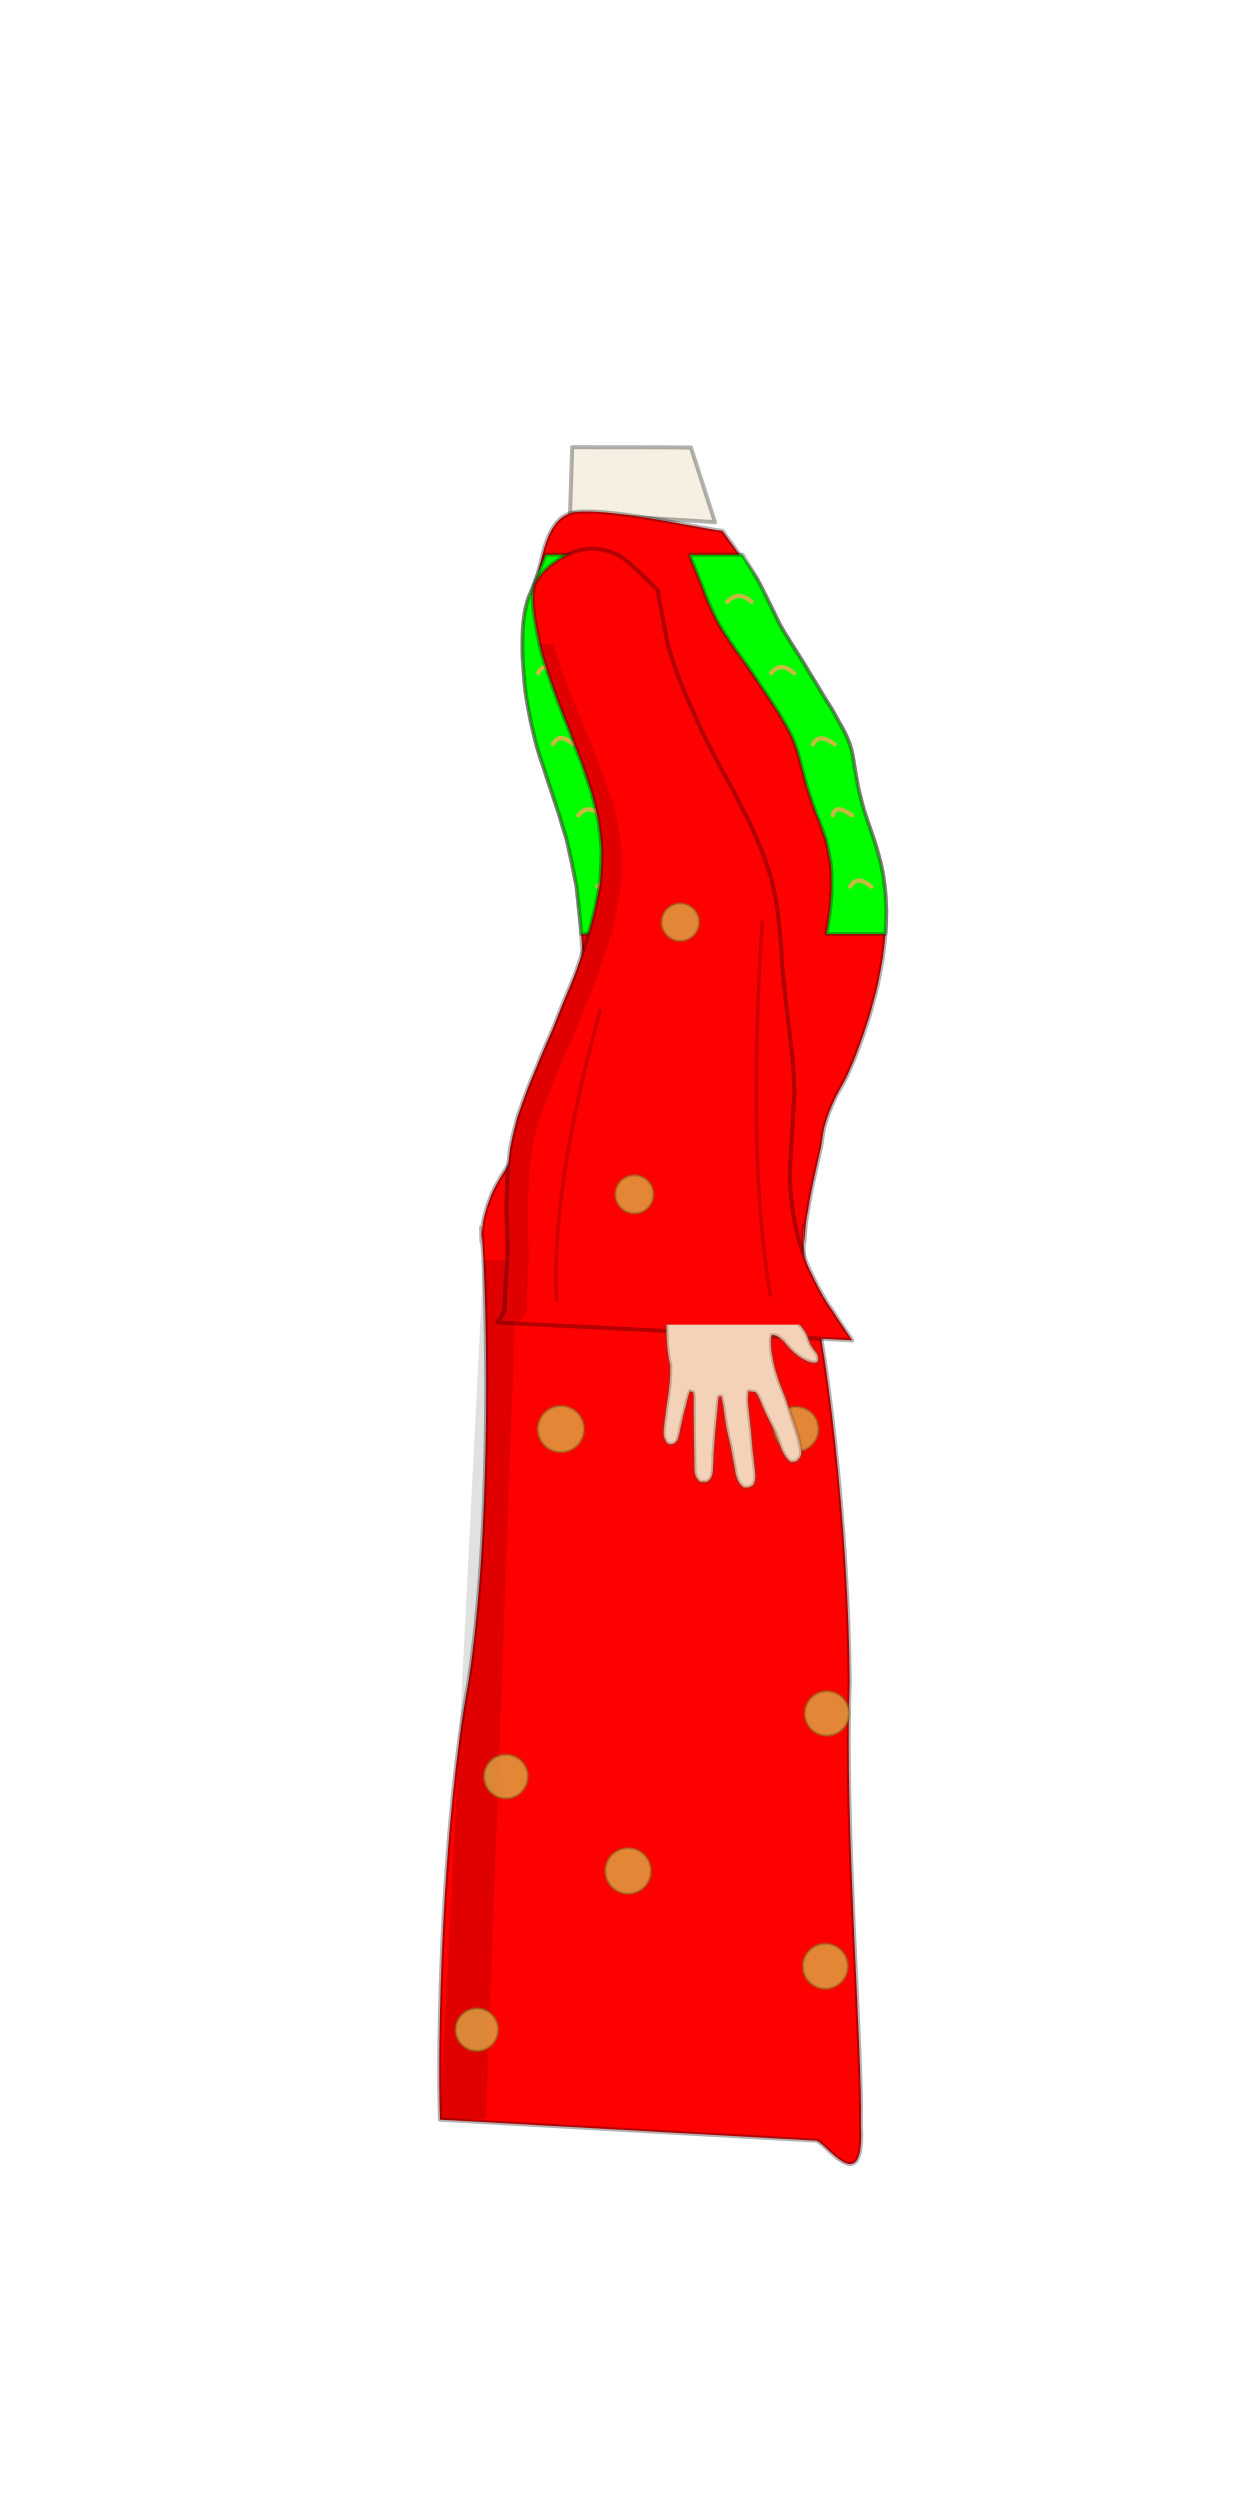
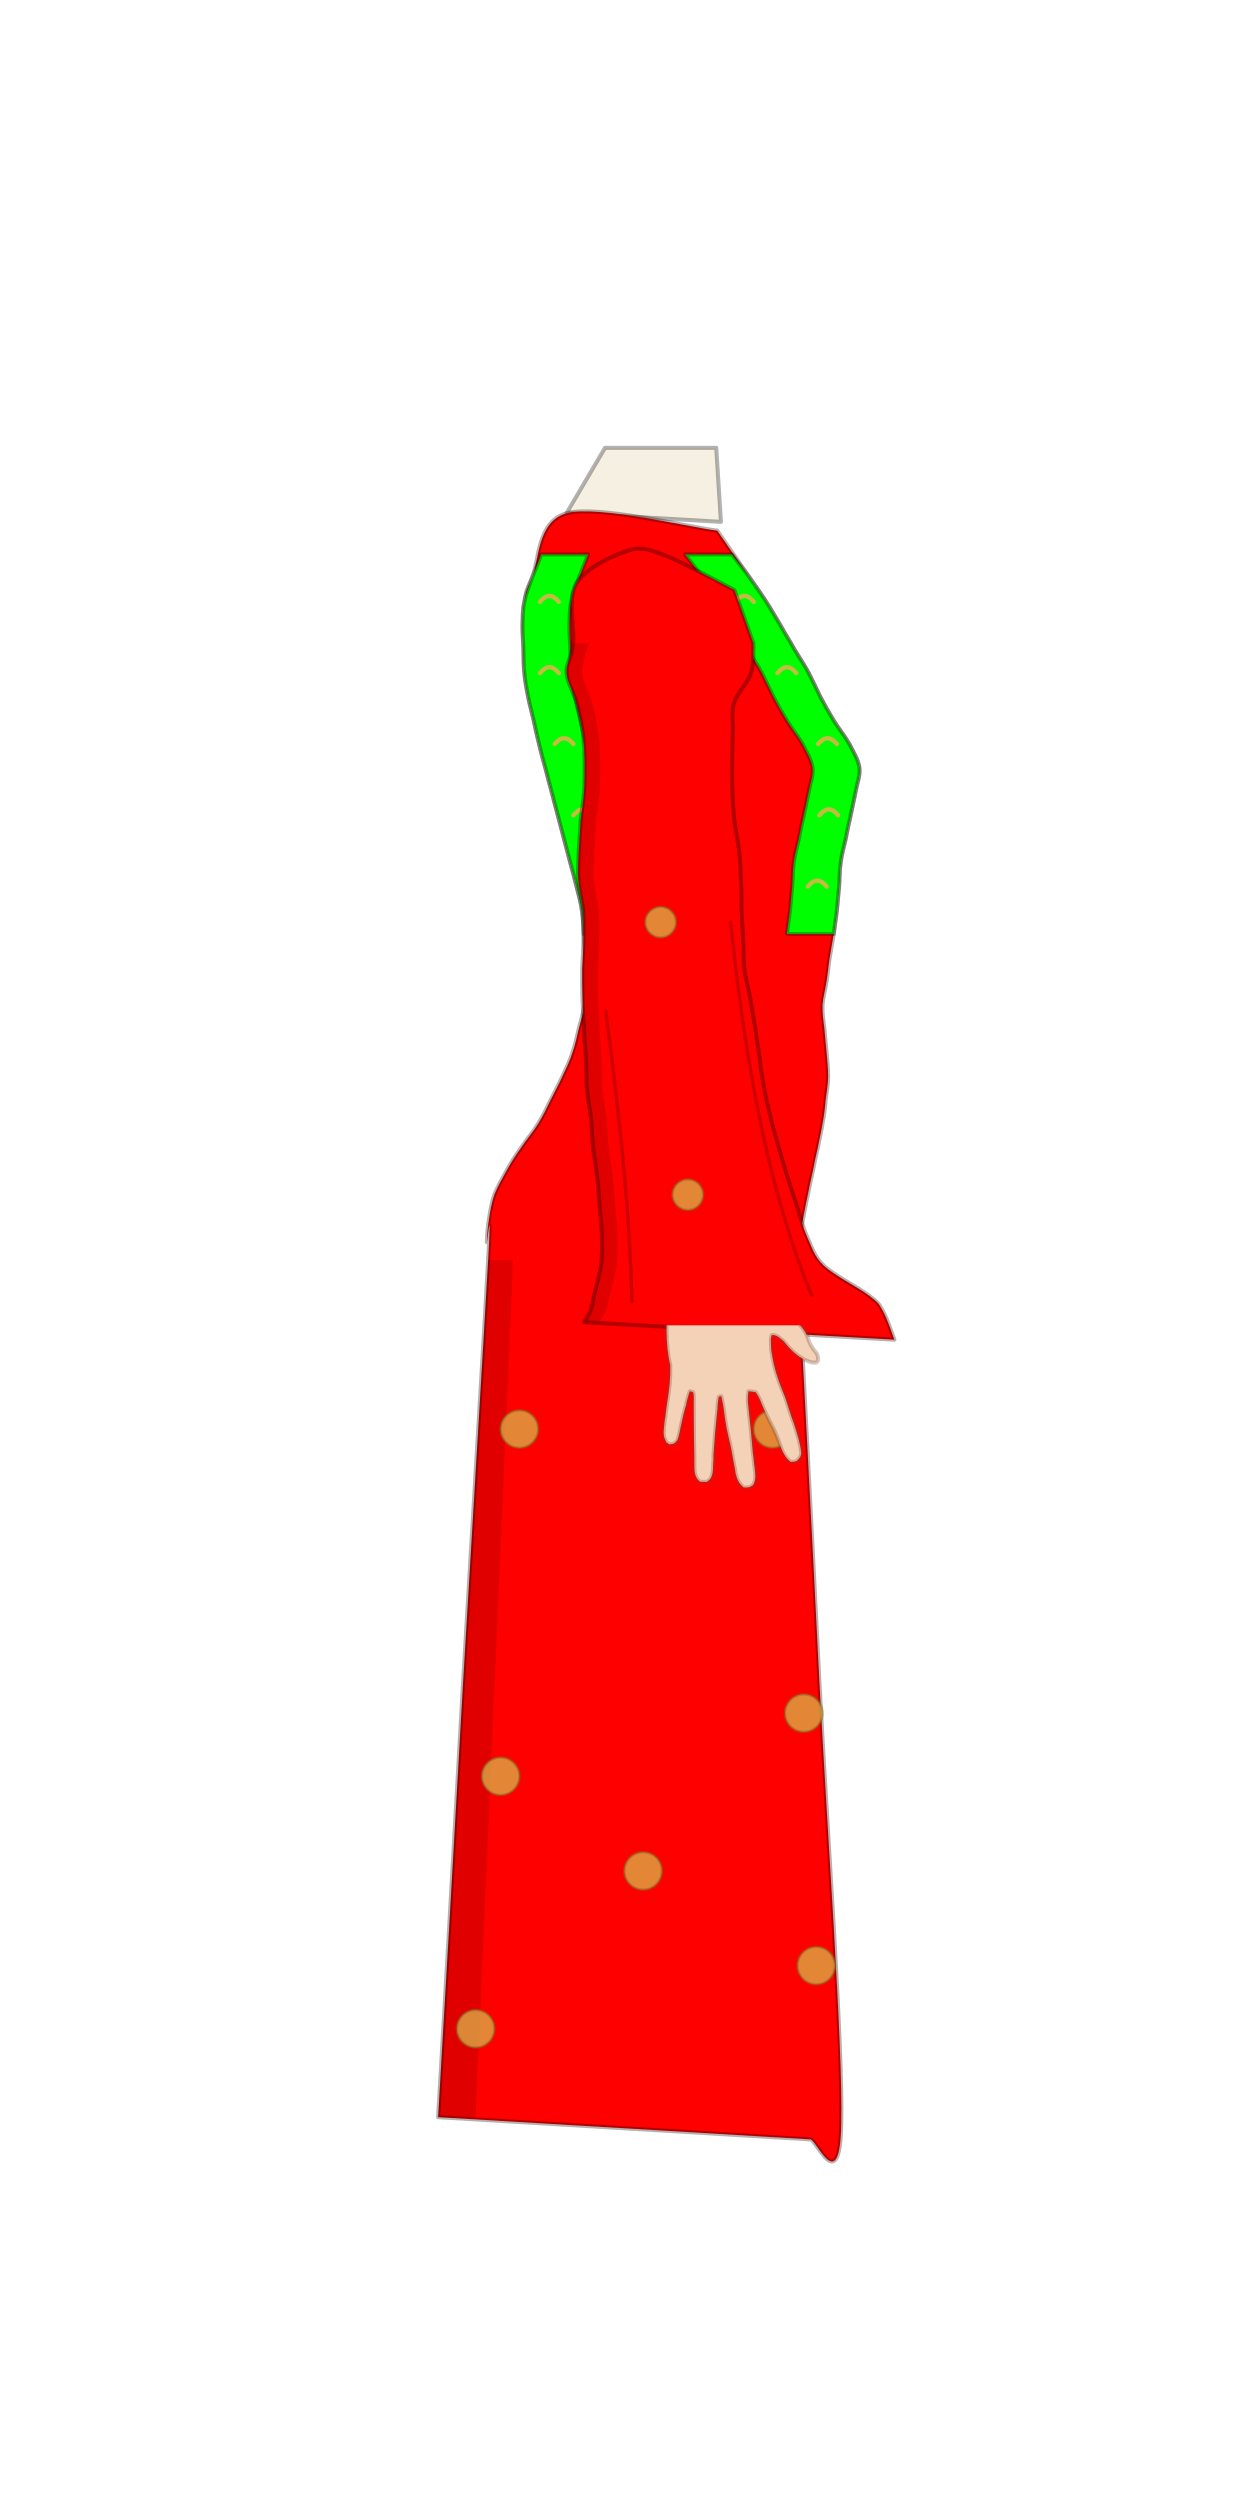
<svg xmlns="http://www.w3.org/2000/svg" viewBox="0 0 400 800">
  <g transform="matrix(-1 0 0 1 400 0)">
    <g id="nhat_binh_nu_trai_phai" stroke="#000" stroke-opacity="0.3" stroke-width="1.3" stroke-linejoin="round" stroke-linecap="round">
-       <path id="co_ao_trong_phai" d="M 178.9 143.2 C 187.1 143.1 212.4 143.1 216.9 143.1 L 217.6 164.2 C 211.1 164.7 179.1 166.6 171.2 167.1 Z" fill="#F5F0E1" />
-       <path id="than_ao_phai" d="M 168.8 169.9 C 176.4 169.0 208.5 161.7 217.4 164.2 C 225.8 166.8 226.5 180.3 228.4 185.0 C 229.8 189.8 230.6 190.1 231.3 192.6 C 232.0 195.2 232.4 197.7 232.6 200.2 C 232.8 202.8 232.8 205.2 232.8 207.8 C 232.8 210.4 232.6 212.8 232.4 215.4 C 232.2 218.0 232.0 220.4 231.6 223.0 C 231.2 225.5 230.7 228.0 230.2 230.6 C 229.6 233.1 229.1 235.6 228.4 238.2 C 227.7 240.7 226.9 243.2 226.0 245.7 C 225.2 248.3 224.4 250.8 223.5 253.3 C 222.7 255.9 221.8 258.4 221.0 260.9 C 220.3 263.5 219.5 265.9 218.7 268.5 C 218.1 271.1 217.6 273.5 217.0 276.1 C 216.5 278.7 216.0 281.1 215.5 283.7 C 215.2 286.2 215.0 288.7 214.7 291.3 C 214.4 293.8 214.1 296.3 214.0 298.9 C 213.9 301.4 213.6 303.9 213.6 306.5 C 213.6 309.0 213.6 311.5 213.8 314.0 C 214.0 316.6 214.0 319.1 214.4 321.6 C 214.8 324.2 215.3 326.7 215.9 329.2 C 216.4 331.8 217.3 334.3 218.2 336.8 C 219.1 339.4 220.0 341.8 221.2 344.4 C 222.4 347.0 223.5 349.4 224.8 352.0 C 226.0 354.6 227.3 357.0 228.9 359.6 C 230.3 362.1 231.5 364.6 233.2 367.2 C 234.9 369.7 237.1 372.2 238.6 374.8 C 240.2 377.3 241.7 379.8 242.8 382.4 C 243.8 384.9 244.6 387.4 245.2 389.9 C 245.7 392.5 245.9 395.4 245.9 397.5 C 245.8 399.7 246.6 380.8 245.3 403.2 C 244.1 425.8 243.0 492.1 250.1 538.2 C 258.7 584.4 260.1 654.7 259.2 678.3 L 139.1 685.0 C 136.6 684.2 123.3 705.2 124.5 680.2 C 124.0 655.5 129.8 584.7 128.1 538.2 C 128.4 491.7 135.3 425.7 142.8 403.2 C 142.9 380.7 142.7 399.7 142.6 397.5 C 142.4 395.4 142.3 392.5 141.9 389.9 C 141.4 387.4 141.1 384.9 140.6 382.4 C 140.1 379.8 139.6 377.3 139.0 374.8 C 138.4 372.2 137.9 369.7 137.3 367.2 C 136.8 364.6 136.7 362.1 135.9 359.6 C 135.2 357.0 134.2 354.6 133.0 352.0 C 131.9 349.4 130.2 347.0 129.0 344.4 C 127.9 341.8 126.7 339.4 125.8 336.8 C 124.9 334.3 123.9 331.8 123.1 329.2 C 122.3 326.7 121.4 324.2 120.8 321.6 C 120.1 319.1 119.4 316.6 118.9 314.1 C 118.4 311.5 117.9 309.0 117.5 306.5 C 117.2 303.9 116.8 301.4 116.7 298.9 C 116.5 296.3 116.4 293.8 116.4 291.3 C 116.5 288.7 116.6 286.3 116.9 283.7 C 117.2 281.1 117.6 278.7 118.2 276.1 C 118.9 273.5 119.5 271.1 120.4 268.5 C 121.3 265.9 122.1 263.5 123.0 260.9 C 123.9 258.4 124.4 255.9 125.1 253.3 C 125.7 250.8 126.0 248.3 126.5 245.7 C 126.9 243.2 127.2 240.7 128.1 238.1 C 129.0 235.6 130.3 233.1 131.8 230.6 C 133.1 228.0 134.7 225.5 136.3 223.0 C 137.8 220.4 139.4 217.9 140.9 215.4 C 142.4 212.8 144.0 210.3 145.6 207.8 C 147.2 205.2 148.8 202.8 150.3 200.2 C 151.6 197.6 152.7 195.2 154.0 192.6 C 155.3 190.0 157.3 186.3 157.9 185.0 Z" fill="#FF0000" />
-       <path id="bong_than_phai" d="M 234.5 403.2 L 244.5 678.0 L 259.2 678.3 L 245.3 403.2 Z" fill="#000" fill-opacity="0.12" stroke="none" />
+       <path id="co_ao_trong_phai" d="M 170.8 143.3 C 176.7 143.3 200.5 143.3 206.4 143.3 L 218.7 164.2 C 210.5 164.6 177.5 166.5 169.3 167.0 Z" fill="#F5F0E1" />
+       <path id="than_ao_phai" d="M 170.5 169.8 C 178.5 168.9 208.6 161.6 218.5 164.2 C 228.4 166.7 227.5 180.3 229.8 185.0 C 232.0 189.8 231.8 190.1 232.2 192.6 C 232.8 195.2 232.7 197.6 232.8 200.2 C 232.8 202.8 232.6 205.2 232.5 207.8 C 232.4 210.4 232.5 212.8 232.2 215.4 C 232.0 217.9 231.5 220.4 231.0 223.0 C 230.5 225.5 229.8 228.0 229.2 230.6 C 228.7 233.1 228.1 235.6 227.5 238.1 C 226.9 240.7 226.2 243.2 225.5 245.7 C 224.8 248.3 224.2 250.8 223.5 253.3 C 222.8 255.9 222.2 258.4 221.5 260.9 C 220.8 263.5 220.2 265.9 219.5 268.5 C 218.8 271.1 218.2 273.5 217.5 276.1 C 216.8 278.7 216.1 281.1 215.5 283.7 C 214.9 286.2 214.1 288.7 213.8 291.3 C 213.4 293.8 213.4 296.3 213.2 298.9 C 213.1 301.4 212.9 303.9 212.8 306.5 C 212.6 309.0 212.5 311.5 212.5 314.0 C 212.5 316.6 212.6 319.1 213.0 321.6 C 213.4 324.2 214.1 326.7 214.8 329.2 C 215.4 331.8 215.9 334.2 216.8 336.8 C 217.6 339.4 218.8 341.8 220.0 344.4 C 221.2 347.0 222.5 349.4 223.8 352.0 C 225.0 354.5 226.2 357.0 227.8 359.6 C 229.3 362.1 231.5 364.6 233.2 367.2 C 235.0 369.7 236.6 372.2 238.0 374.8 C 239.4 377.3 240.8 379.8 241.8 382.3 C 242.7 384.9 243.1 387.4 243.5 389.9 C 243.9 392.5 244.2 395.3 244.2 397.5 C 244.3 399.7 242.5 380.7 243.8 403.2 C 245.0 425.7 249.1 492.0 251.8 538.1 C 254.4 584.3 258.4 654.3 259.8 677.5 L 140.8 684.6 C 139.1 683.8 131.2 704.0 130.8 679.5 C 130.2 655.1 135.4 584.6 137.8 538.1 C 140.1 491.7 143.6 425.7 144.8 403.2 C 145.9 380.7 144.8 399.7 144.5 397.5 C 144.2 395.3 143.5 392.5 143.0 389.9 C 142.5 387.4 142.1 384.9 141.5 382.3 C 141.0 379.8 140.5 377.3 139.9 374.8 C 139.4 372.2 138.9 369.7 138.3 367.2 C 137.8 364.6 137.2 362.1 136.8 359.6 C 136.3 357.0 136.0 354.5 135.8 352.0 C 135.5 349.4 135.0 347.0 135.0 344.4 C 135.0 341.8 135.3 339.4 135.5 336.8 C 135.7 334.2 136.0 331.8 136.2 329.2 C 136.5 326.7 136.9 324.2 136.8 321.6 C 136.6 319.1 135.9 316.6 135.5 314.0 C 135.1 311.5 134.9 309.0 134.5 306.5 C 134.1 303.9 133.6 301.4 133.2 298.9 C 132.9 296.3 132.5 293.8 132.2 291.3 C 132.0 288.7 131.7 286.2 131.5 283.7 C 131.3 281.1 131.4 278.7 131.0 276.1 C 130.7 273.5 130.0 271.1 129.4 268.5 C 128.9 265.9 128.4 263.5 127.8 260.9 C 127.3 258.4 126.7 255.9 126.2 253.3 C 125.8 250.8 124.7 248.3 125.0 245.7 C 125.3 243.2 126.9 240.7 128.2 238.1 C 129.6 235.6 131.7 233.1 133.2 230.6 C 134.8 228.0 136.2 225.5 137.5 223.0 C 138.8 220.4 139.9 217.9 141.2 215.4 C 142.6 212.8 144.2 210.4 145.8 207.8 C 147.2 205.2 148.8 202.8 150.2 200.2 C 151.8 197.6 153.1 195.2 154.8 192.6 C 156.4 190.1 159.1 186.3 160.0 185.0 Z" fill="#FF0000" />
+       <path id="bong_than_phai" d="M 235.8 403.2 L 247.8 677.5 L 259.8 677.5 L 243.8 403.2 Z" fill="#000" fill-opacity="0.12" stroke="none" />
      <g id="hoa_van_tron_phai" fill="#D9B44A" fill-opacity="0.75" stroke="#8A6A1E" stroke-opacity="0.5" stroke-width="0.8">
-         <circle cx="157.3" cy="370.9" r="7.5" />
-         <circle cx="145.2" cy="457.3" r="7.1" />
-         <circle cx="135.4" cy="548.3" r="7.1" />
-         <circle cx="135.9" cy="629.2" r="7.2" />
-         <circle cx="220.5" cy="457.3" r="7.4" />
-         <circle cx="238.1" cy="568.5" r="7.0" />
-         <circle cx="247.4" cy="649.5" r="6.8" />
-         <circle cx="199.0" cy="598.7" r="7.3" />
+         <circle cx="156.8" cy="371.0" r="5.8" />
+         <circle cx="152.8" cy="457.3" r="6.0" />
+         <circle cx="142.8" cy="548.2" r="6.0" />
+         <circle cx="138.8" cy="629.0" r="6.0" />
+         <circle cx="233.8" cy="457.3" r="6.0" />
+         <circle cx="239.8" cy="568.4" r="6.0" />
+         <circle cx="247.8" cy="649.2" r="6.0" />
+         <circle cx="194.2" cy="598.7" r="6.0" />
      </g>
-       <path id="dai_co_truoc_phai" d="M 162.4 177.5 C 161.8 178.7 159.2 182.5 157.9 185.0 C 156.3 187.6 155.3 190.0 154.0 192.6 C 152.7 195.2 151.6 197.6 150.3 200.2 C 148.8 202.8 147.2 205.2 145.6 207.8 C 144.0 210.3 142.4 212.8 140.9 215.4 C 139.4 217.9 137.8 220.4 136.3 223.0 C 134.7 225.5 133.1 228.0 131.8 230.6 C 130.3 233.1 129.0 235.6 128.1 238.1 C 127.2 240.7 126.9 243.2 126.5 245.7 C 126.0 248.3 125.7 250.8 125.1 253.3 C 124.4 255.9 123.9 258.4 123.0 260.9 C 122.1 263.5 121.3 265.9 120.4 268.5 C 119.5 271.1 118.9 273.5 118.2 276.1 C 117.6 278.7 117.2 281.1 116.9 283.7 C 116.6 286.3 116.5 288.7 116.4 291.3 C 116.4 293.8 116.5 297.6 116.7 298.9 L 135.6 298.9 C 135.3 297.6 134.7 293.8 134.4 291.3 C 134.2 288.7 133.9 286.2 133.9 283.7 C 133.9 281.1 133.9 278.7 134.2 276.1 C 134.7 273.5 135.1 271.1 135.8 268.5 C 136.7 265.9 137.5 263.5 138.6 260.9 C 139.6 258.4 140.4 255.9 141.3 253.3 C 142.1 250.8 142.7 248.3 143.4 245.7 C 144.1 243.2 144.6 240.7 145.6 238.2 C 146.5 235.6 147.9 233.1 149.4 230.6 C 150.8 228.0 152.5 225.6 154.2 223.0 C 155.9 220.4 157.6 218.0 159.3 215.4 C 161.0 212.8 162.9 210.4 164.7 207.8 C 166.4 205.2 168.2 202.8 169.7 200.2 C 171.1 197.7 172.2 195.2 173.4 192.6 C 174.5 190.1 175.2 187.6 176.4 185.0 C 177.3 182.5 179.0 178.7 179.4 177.5 Z" fill="#00FF00" />
-       <path id="dai_co_sau_phai" d="M 209.6 177.5 C 210.3 178.7 212.0 182.5 213.4 185.0 C 214.6 187.6 216.3 190.0 217.4 192.6 C 218.2 195.2 218.8 197.6 219.1 200.2 C 219.3 202.7 219.3 205.2 219.2 207.8 C 219.0 210.3 218.7 212.8 218.3 215.4 C 217.9 217.9 217.5 220.4 216.8 222.9 C 216.3 225.5 215.5 228.0 214.7 230.5 C 213.9 233.1 213.2 235.6 212.3 238.1 C 211.3 240.7 210.4 243.2 209.3 245.7 C 208.2 248.3 207.2 250.8 206.1 253.3 C 205.1 255.9 204.0 258.3 202.9 260.9 C 202.0 263.5 200.9 265.9 200.0 268.5 C 199.1 271.1 198.4 273.5 197.5 276.1 C 196.7 278.6 196.0 281.1 195.2 283.7 C 194.6 286.2 194.1 288.7 193.5 291.3 C 192.9 293.8 192.3 297.6 192.0 298.9 L 214.0 298.9 C 214.1 297.6 214.4 293.8 214.7 291.3 C 215.0 288.7 215.2 286.2 215.5 283.7 C 216.0 281.1 216.5 278.7 217.0 276.1 C 217.6 273.5 218.1 271.1 218.7 268.5 C 219.5 265.9 220.3 263.5 221.0 260.9 C 221.8 258.4 222.7 255.9 223.5 253.3 C 224.4 250.8 225.2 248.3 226.0 245.7 C 226.9 243.2 227.7 240.7 228.4 238.2 C 229.1 235.6 229.6 233.1 230.2 230.6 C 230.7 228.0 231.2 225.5 231.6 223.0 C 232.0 220.4 232.2 218.0 232.4 215.4 C 232.6 212.8 232.8 210.4 232.8 207.8 C 232.8 205.2 232.8 202.8 232.6 200.2 C 232.4 197.7 232.0 195.2 231.3 192.6 C 230.6 190.1 229.3 187.6 228.4 185.0 C 227.4 182.5 225.9 178.7 225.4 177.5 Z" fill="#00FF00" />
+       <path id="dai_co_truoc_phai" d="M 165.8 177.4 C 164.8 178.7 161.8 182.5 160.0 185.0 C 158.2 187.6 156.4 190.1 154.8 192.6 C 153.1 195.2 151.8 197.6 150.2 200.2 C 148.8 202.8 147.2 205.2 145.8 207.8 C 144.2 210.4 142.6 212.8 141.2 215.4 C 139.9 217.9 138.8 220.4 137.5 223.0 C 136.2 225.5 134.8 228.0 133.2 230.6 C 131.7 233.1 129.6 235.6 128.2 238.1 C 126.9 240.7 125.3 243.2 125.0 245.7 C 124.7 248.3 125.8 250.8 126.2 253.3 C 126.7 255.9 127.3 258.4 127.8 260.9 C 128.4 263.5 128.9 265.9 129.4 268.5 C 130.0 271.1 130.7 273.5 131.0 276.1 C 131.4 278.7 131.3 281.1 131.5 283.7 C 131.7 286.2 132.0 288.7 132.2 291.3 C 132.5 293.8 133.1 297.6 133.2 298.9 L 148.2 298.9 C 148.1 297.6 147.5 293.8 147.2 291.3 C 147.0 288.7 146.7 286.2 146.5 283.7 C 146.3 281.1 146.4 278.7 146.0 276.1 C 145.7 273.5 145.0 271.1 144.4 268.5 C 143.9 265.9 143.4 263.5 142.8 260.9 C 142.3 258.4 141.7 255.9 141.2 253.3 C 140.8 250.8 139.7 248.3 140.0 245.7 C 140.3 243.2 141.9 240.7 143.2 238.1 C 144.6 235.6 146.7 233.1 148.2 230.6 C 149.8 228.0 151.2 225.5 152.5 223.0 C 153.8 220.4 154.9 217.9 156.2 215.4 C 157.6 212.8 159.2 210.4 160.8 207.8 C 162.2 205.2 163.8 202.8 165.2 200.2 C 166.8 197.6 168.1 195.2 169.8 192.6 C 171.4 190.1 173.2 187.6 175.0 185.0 C 176.8 182.5 179.8 178.7 180.8 177.4 Z" fill="#00FF00" />
+       <path id="dai_co_sau_phai" d="M 211.8 177.4 C 212.2 178.7 213.8 182.5 214.8 185.0 C 215.7 187.6 216.8 190.1 217.2 192.6 C 217.8 195.2 217.7 197.6 217.8 200.2 C 217.8 202.8 217.6 205.2 217.5 207.8 C 217.4 210.4 217.5 212.8 217.2 215.4 C 217.0 217.9 216.5 220.4 216.0 223.0 C 215.5 225.5 214.8 228.0 214.2 230.6 C 213.7 233.1 213.1 235.6 212.5 238.1 C 211.9 240.7 211.2 243.2 210.5 245.7 C 209.8 248.3 209.2 250.8 208.5 253.3 C 207.8 255.9 207.2 258.4 206.5 260.9 C 205.8 263.5 205.2 265.9 204.5 268.5 C 203.8 271.1 203.2 273.5 202.5 276.1 C 201.8 278.7 201.1 281.1 200.5 283.7 C 199.9 286.2 199.1 288.7 198.8 291.3 C 198.4 293.8 198.3 297.6 198.2 298.9 L 213.2 298.9 C 213.3 297.6 213.4 293.8 213.8 291.3 C 214.1 288.7 214.9 286.2 215.5 283.7 C 216.1 281.1 216.8 278.7 217.5 276.1 C 218.2 273.5 218.8 271.1 219.5 268.5 C 220.2 265.9 220.8 263.5 221.5 260.9 C 222.2 258.4 222.8 255.9 223.5 253.3 C 224.2 250.8 224.8 248.3 225.5 245.7 C 226.2 243.2 226.9 240.7 227.5 238.1 C 228.1 235.6 228.7 233.1 229.2 230.6 C 229.8 228.0 230.5 225.5 231.0 223.0 C 231.5 220.4 232.0 217.9 232.2 215.4 C 232.5 212.8 232.4 210.4 232.5 207.8 C 232.6 205.2 232.8 202.8 232.8 200.2 C 232.7 197.6 232.8 195.2 232.2 192.6 C 231.8 190.1 230.7 187.6 229.8 185.0 C 228.8 182.5 227.2 178.7 226.8 177.4 Z" fill="#00FF00" />
      <g id="hoa_van_dai_co_phai" fill="none" stroke="#D9B44A" stroke-opacity="0.9" stroke-width="1.4">
-         <path d="M 159.5 192.6 Q 163.7 188.8 167.3 192.6 M 145.9 215.4 Q 150.2 211.6 153.2 215.4 M 132.9 238.2 Q 138.0 234.4 139.9 238.2 M 127.4 260.9 Q 132.7 257.1 133.5 260.9 M 121.2 283.7 Q 125.7 279.9 127.9 283.7 M 221.4 192.6 Q 224.6 188.8 227.1 192.6 M 222.1 215.4 Q 226.0 211.6 227.8 215.4 M 216.6 238.1 Q 221.0 234.3 223.0 238.1 M 207.7 260.9 Q 212.0 257.1 214.9 260.9 M 200.7 283.7 Q 204.5 279.9 208.8 283.7" />
+         <path d="M 158.8 192.6 Q 161.8 188.8 164.8 192.6 M 145.2 215.4 Q 148.2 211.6 151.2 215.4 M 132.2 238.1 Q 135.2 234.4 138.2 238.1 M 131.8 260.9 Q 134.8 257.1 137.8 260.9 M 135.5 283.7 Q 138.5 279.9 141.5 283.7 M 221.2 192.6 Q 224.2 188.8 227.2 192.6 M 221.2 215.4 Q 224.2 211.6 227.2 215.4 M 216.5 238.1 Q 219.5 234.4 222.5 238.1 M 210.5 260.9 Q 213.5 257.1 216.5 260.9 M 204.5 283.7 Q 207.5 279.9 210.5 283.7" />
      </g>
-       <path id="tay_ao_phai" d="M 189.6 188.8 C 191.9 186.9 198.2 179.6 202.5 177.5 C 206.9 175.4 211.1 174.9 216.0 176.5 C 220.6 178.1 226.5 182.0 228.9 186.9 C 230.6 191.9 228.3 201.1 227.4 205.9 C 226.4 210.6 225.6 212.2 224.7 215.4 C 223.6 218.5 222.5 221.7 221.3 224.9 C 220.1 228.0 218.9 231.2 217.6 234.3 C 216.5 237.5 215.3 240.7 214.0 243.8 C 212.9 247.0 211.8 250.2 210.8 253.3 C 209.9 256.4 209.1 259.7 208.5 262.8 C 208.1 265.9 207.6 269.2 207.5 272.3 C 207.5 275.4 207.7 278.7 207.9 281.8 C 208.3 284.9 209.1 288.1 209.7 291.3 C 210.5 294.4 211.3 297.6 212.3 300.8 C 213.2 303.9 214.4 307.1 215.5 310.3 C 216.6 313.4 218.0 316.6 219.3 319.7 C 220.6 322.9 221.9 326.1 223.1 329.2 C 224.5 332.4 225.9 335.6 227.2 338.7 C 228.4 341.9 229.9 345.1 231.1 348.2 C 232.3 351.3 233.4 354.6 234.5 357.7 C 235.3 360.8 236.1 364.0 236.7 367.2 C 237.2 370.3 237.4 373.5 237.7 376.7 C 237.8 379.8 237.8 383.0 238.0 386.1 C 237.9 389.2 237.8 392.5 237.7 395.6 C 237.6 398.7 237.6 401.9 237.8 405.1 C 238.0 408.2 238.3 412.2 238.4 414.6 C 238.5 417.0 238.3 417.9 238.6 419.3 C 239.0 420.8 240.5 422.5 240.9 423.2 L 127.3 428.9 C 128.4 427.2 132.1 421.8 133.6 419.4 C 135.3 417.0 135.3 417.0 136.7 414.6 C 138.1 412.2 140.0 408.3 141.5 405.1 C 142.8 402.0 143.8 398.8 144.7 395.6 C 145.5 392.5 146.1 389.3 146.5 386.1 C 146.9 383.0 147.1 379.8 147.3 376.6 C 147.2 373.5 147.1 370.3 146.8 367.2 C 146.7 364.0 146.3 360.8 146.3 357.7 C 146.1 354.5 145.8 351.3 145.8 348.2 C 145.9 345.1 146.1 341.8 146.4 338.7 C 146.8 335.6 147.1 332.3 147.5 329.2 C 147.8 326.1 148.3 322.9 148.6 319.7 C 148.9 316.6 149.3 313.4 149.6 310.2 C 149.9 307.1 149.9 303.9 150.2 300.8 C 150.5 297.6 150.8 294.4 151.2 291.3 C 151.7 288.1 152.3 284.9 153.0 281.8 C 154.0 278.6 155.0 275.4 156.2 272.3 C 157.5 269.2 158.9 265.9 160.3 262.8 C 161.9 259.7 163.6 256.5 165.2 253.3 C 166.9 250.2 168.7 247.0 170.4 243.8 C 172.0 240.7 173.6 237.5 175.2 234.4 C 176.6 231.2 178.1 228.0 179.5 224.9 C 180.8 221.7 182.2 218.5 183.4 215.4 C 184.5 212.2 185.9 207.5 186.4 205.9 Z" fill="#FF0000" />
-       <path id="bong_tay_phai" d="M 222.9 205.9 C 222.4 207.5 221.0 212.2 219.9 215.4 C 218.8 218.5 217.5 221.7 216.3 224.8 C 215.0 228.0 213.7 231.2 212.3 234.3 C 211.1 237.5 209.8 240.7 208.5 243.8 C 207.3 247.0 206.1 250.2 205.1 253.3 C 204.1 256.4 203.2 259.7 202.4 262.8 C 201.9 265.9 201.4 269.2 201.2 272.3 C 201.1 275.4 201.1 278.6 201.2 281.8 C 201.5 284.9 202.2 288.1 202.7 291.3 C 203.3 294.4 204.1 297.6 205.0 300.8 C 205.8 303.9 207.0 307.1 208.1 310.2 C 209.1 313.4 210.5 316.6 211.8 319.7 C 213.1 322.9 214.4 326.1 215.6 329.2 C 216.9 332.4 218.3 335.6 219.7 338.7 C 220.9 341.8 222.4 345.1 223.6 348.2 C 224.9 351.3 226.0 354.6 227.2 357.7 C 228.1 360.8 228.9 364.0 229.6 367.2 C 230.2 370.3 230.4 373.5 230.7 376.6 C 230.8 379.8 230.9 383.0 231.1 386.1 C 231.1 389.2 231.0 392.4 230.9 395.6 C 230.9 398.7 230.8 401.9 230.9 405.0 C 231.1 408.2 231.3 412.1 231.4 414.5 C 231.5 416.9 231.2 417.8 231.5 419.3 C 232.0 420.7 233.5 422.4 234.0 423.1 L 240.9 423.2 C 240.5 422.5 239.0 420.8 238.6 419.3 C 238.3 417.9 238.5 417.0 238.4 414.6 C 238.3 412.2 238.0 408.2 237.8 405.1 C 237.6 401.9 237.6 398.7 237.7 395.6 C 237.8 392.5 237.9 389.2 238.0 386.1 C 237.8 383.0 237.8 379.8 237.7 376.7 C 237.4 373.5 237.2 370.3 236.7 367.2 C 236.1 364.0 235.3 360.8 234.5 357.7 C 233.4 354.6 232.3 351.3 231.1 348.2 C 229.9 345.1 228.4 341.9 227.2 338.7 C 225.9 335.6 224.5 332.4 223.1 329.2 C 221.9 326.1 220.6 322.9 219.3 319.7 C 218.0 316.6 216.6 313.4 215.5 310.3 C 214.4 307.1 213.2 303.9 212.3 300.8 C 211.3 297.6 210.5 294.4 209.7 291.3 C 209.1 288.1 208.3 284.9 207.9 281.8 C 207.7 278.7 207.5 275.4 207.5 272.3 C 207.6 269.2 208.1 265.9 208.5 262.8 C 209.1 259.7 209.9 256.4 210.8 253.3 C 211.8 250.2 212.9 247.0 214.0 243.8 C 215.3 240.7 216.5 237.5 217.6 234.3 C 218.9 231.2 220.1 228.0 221.3 224.9 C 222.5 221.7 223.6 218.5 224.7 215.4 C 225.6 212.2 226.9 207.5 227.4 205.9 Z" fill="#000" fill-opacity="0.12" stroke="none" />
-       <path id="nep_tay_phai" d="M 156.1 295.1 Q 160.9 370.9 153.5 414.5 M 208.0 323.5 Q 223.7 380.4 221.9 416.3" fill="none" stroke="#000" stroke-opacity="0.18" stroke-width="1.1" />
+       <path id="tay_ao_phai" d="M 165.0 188.8 C 168.8 186.9 182.2 179.5 188.0 177.4 C 193.8 175.3 195.4 174.9 200.0 176.5 C 204.6 178.1 212.9 182.0 215.7 186.9 C 218.5 191.9 216.0 201.1 216.6 205.9 C 217.1 210.6 218.9 212.2 218.7 215.4 C 218.5 218.5 216.3 221.7 215.5 224.9 C 214.6 228.0 214.0 231.2 213.5 234.4 C 213.1 237.5 213.0 240.7 212.9 243.8 C 212.9 247.0 212.9 250.2 213.1 253.3 C 213.3 256.5 213.9 259.7 214.2 262.8 C 214.4 265.9 214.6 269.2 214.8 272.3 C 214.9 275.4 215.2 278.7 214.9 281.8 C 214.7 284.9 213.7 288.1 213.4 291.3 C 213.2 294.4 213.2 297.6 213.3 300.8 C 213.3 303.9 213.6 307.1 213.7 310.2 C 213.7 313.4 213.7 316.6 213.6 319.7 C 213.5 322.9 213.3 326.1 213.1 329.2 C 213.0 332.4 212.7 335.6 212.5 338.7 C 212.3 341.8 212.4 345.1 212.2 348.2 C 211.9 351.3 211.3 354.5 210.9 357.7 C 210.6 360.8 210.6 364.0 210.2 367.2 C 209.9 370.3 209.2 373.5 208.9 376.7 C 208.5 379.8 208.4 383.0 208.1 386.1 C 207.9 389.3 207.4 392.5 207.4 395.6 C 207.3 398.8 207.3 402.0 207.7 405.1 C 208.2 408.2 209.4 412.2 209.9 414.6 C 210.5 417.0 210.5 417.9 211.0 419.3 C 211.6 420.8 212.8 422.5 213.1 423.1 L 113.8 428.7 C 114.4 427.1 116.2 421.7 117.6 419.3 C 118.9 417.0 118.8 417.0 121.9 414.6 C 125.0 412.2 132.9 408.2 136.3 405.1 C 139.6 402.0 140.3 398.8 141.8 395.6 C 143.2 392.5 143.9 389.3 144.9 386.1 C 146.0 383.0 147.0 379.8 148.0 376.7 C 149.0 373.5 149.9 370.3 150.8 367.2 C 151.7 364.0 152.6 360.8 153.4 357.7 C 154.2 354.5 154.9 351.3 155.5 348.2 C 156.1 345.1 156.5 341.8 156.9 338.7 C 157.4 335.6 157.8 332.4 158.3 329.2 C 158.8 326.1 159.3 322.9 159.9 319.7 C 160.4 316.6 161.4 313.4 161.8 310.2 C 162.2 307.1 162.0 303.9 162.2 300.8 C 162.3 297.6 162.6 294.4 162.7 291.3 C 162.8 288.1 162.7 284.9 162.9 281.8 C 163.0 278.7 163.1 275.4 163.5 272.3 C 163.8 269.2 164.6 265.9 165.0 262.8 C 165.3 259.7 165.5 256.5 165.6 253.3 C 165.8 250.2 165.7 247.0 165.7 243.8 C 165.7 240.7 165.6 237.5 165.5 234.4 C 165.3 231.2 166.1 228.0 165.1 224.9 C 164.1 221.7 160.7 218.5 159.7 215.4 C 158.6 212.2 159.0 207.5 158.9 205.9 Z" fill="#FF0000" />
+       <path id="bong_tay_phai" d="M 211.6 205.9 C 211.9 207.5 213.9 212.2 213.7 215.4 C 213.5 218.5 211.3 221.7 210.5 224.9 C 209.6 228.0 209.0 231.2 208.5 234.4 C 208.1 237.5 208.0 240.7 207.9 243.8 C 207.9 247.0 207.9 250.2 208.1 253.3 C 208.3 256.5 208.9 259.7 209.2 262.8 C 209.4 265.9 209.6 269.2 209.8 272.3 C 209.9 275.4 210.2 278.7 209.9 281.8 C 209.7 284.9 208.7 288.1 208.4 291.3 C 208.2 294.4 208.2 297.6 208.3 300.8 C 208.3 303.9 208.6 307.1 208.7 310.2 C 208.7 313.4 208.7 316.6 208.6 319.7 C 208.5 322.9 208.3 326.1 208.1 329.2 C 208.0 332.4 207.7 335.6 207.5 338.7 C 207.3 341.8 207.4 345.1 207.2 348.2 C 206.9 351.3 206.3 354.5 205.9 357.7 C 205.6 360.8 205.6 364.0 205.2 367.2 C 204.9 370.3 204.2 373.5 203.9 376.7 C 203.5 379.8 203.4 383.0 203.1 386.1 C 202.9 389.3 202.4 392.5 202.4 395.6 C 202.3 398.8 202.3 402.0 202.7 405.1 C 203.2 408.2 204.4 412.2 204.9 414.6 C 205.5 417.0 205.5 417.9 206.0 419.3 C 206.6 420.8 207.8 422.5 208.1 423.1 L 213.1 423.1 C 212.8 422.5 211.6 420.8 211.0 419.3 C 210.5 417.9 210.5 417.0 209.9 414.6 C 209.4 412.2 208.2 408.2 207.7 405.1 C 207.3 402.0 207.3 398.8 207.4 395.6 C 207.4 392.5 207.9 389.3 208.1 386.1 C 208.4 383.0 208.5 379.8 208.9 376.7 C 209.2 373.5 209.9 370.3 210.2 367.2 C 210.6 364.0 210.6 360.8 210.9 357.7 C 211.3 354.5 211.9 351.3 212.2 348.2 C 212.4 345.1 212.3 341.8 212.5 338.7 C 212.7 335.6 213.0 332.4 213.1 329.2 C 213.3 326.1 213.5 322.9 213.6 319.7 C 213.7 316.6 213.7 313.4 213.7 310.2 C 213.6 307.1 213.3 303.9 213.3 300.8 C 213.2 297.6 213.2 294.4 213.4 291.3 C 213.7 288.1 214.7 284.9 214.9 281.8 C 215.2 278.7 214.9 275.4 214.8 272.3 C 214.6 269.2 214.4 265.9 214.2 262.8 C 213.9 259.7 213.3 256.5 213.1 253.3 C 212.9 250.2 212.9 247.0 212.9 243.8 C 213.0 240.7 213.1 237.5 213.5 234.4 C 214.0 231.2 214.6 228.0 215.5 224.9 C 216.3 221.7 218.5 218.5 218.7 215.4 C 218.9 212.2 216.9 207.5 216.6 205.9 Z" fill="#000" fill-opacity="0.12" stroke="none" />
+       <path id="nep_tay_phai" d="M 166.2 295.1 Q 158.5 371.0 140.2 414.6 M 206.2 323.5 Q 198.5 380.4 197.8 416.5" fill="none" stroke="#000" stroke-opacity="0.18" stroke-width="1.1" />
      <g fill="#D9B44A" fill-opacity="0.75" stroke="#8A6A1E" stroke-opacity="0.5" stroke-width="0.8">
-         <circle cx="182.3" cy="295.1" r="6.0" />
-         <circle cx="197.0" cy="382.2" r="6.1" />
+         <circle cx="188.6" cy="295.1" r="4.9" />
+         <circle cx="179.9" cy="382.3" r="4.9" />
      </g>
-       <clipPath id="ban_tay_cat_phai">
-         <rect x="0" y="423.9" width="400" height="376.1" />
+       <clipPath id="cat_tay_nhat_binh_nu_phai">
+         <rect x="0" y="424.1" width="400" height="375.9" />
      </clipPath>
-       <g id="ban_tay_phai" clip-path="url(#ban_tay_cat_phai)" stroke="#6E4636" stroke-width="1.3" stroke-linejoin="round">
+       <g id="ban_tay_phai" clip-path="url(#cat_tay_nhat_binh_nu_phai)" stroke="#6E4636" stroke-width="1.3" stroke-linejoin="round">
        <path d="M 203.2 184.5 C 205.9 186.7 208.3 189.0 209.0 192.6 C 209.0 193.8 209.0 193.8 208.5 195.2 C 208.6 195.6 208.7 195.9 208.8 196.2 C 210.5 196.0 210.5 196.0 212.2 195.2 C 212.7 195.3 213.1 195.4 213.5 195.5 C 213.6 201.2 213.3 206.6 212.4 212.2 C 212.2 213.8 212.2 213.8 212.2 215.2 C 213.2 215.1 214.1 214.9 215.0 214.8 C 215.4 216.3 214.5 217.3 213.8 218.8 C 212.4 222.2 211.6 225.7 210.8 229.2 C 210.8 229.5 210.8 229.5 210.4 230.8 C 208.9 237.3 208.4 243.8 208.4 250.6 C 208.4 250.7 208.4 250.7 208.4 251.7 C 208.4 253.6 208.5 255.4 208.6 257.3 C 208.8 260.6 208.8 263.9 208.8 267.2 C 208.8 267.8 208.8 268.4 208.8 269.1 C 208.8 285.0 208.8 285.0 205.8 292.0 C 205.2 294.7 204.9 297.1 205.0 299.8 C 205.1 306.2 204.7 312.4 203.7 318.8 C 203.7 319.3 203.6 319.8 203.5 320.4 C 202.7 325.6 201.8 330.9 200.9 336.1 C 200.7 337.7 200.4 339.3 200.1 340.8 C 199.3 345.9 198.3 350.8 197.0 355.7 C 196.5 357.8 196.0 359.9 195.6 362.1 C 195.0 365.6 194.0 368.9 193.0 372.2 C 184.9 399.4 184.9 399.4 186.4 412.8 C 186.8 416.7 186.8 420.6 186.7 424.5 C 186.7 425.1 186.7 425.6 186.7 426.2 C 186.6 429.8 186.4 433.3 185.5 436.8 C 185.4 440.8 185.8 444.8 186.5 448.8 C 186.6 449.8 186.8 450.7 186.9 451.7 C 187.0 452.7 187.1 453.7 187.3 454.6 C 187.8 459.3 187.8 459.3 186.8 461.5 C 186.4 461.8 186.1 462.0 185.8 462.2 C 184.2 462.0 184.2 462.0 183.2 460.8 C 182.7 459.3 182.4 457.8 182.1 456.2 C 181.6 453.9 181.1 451.6 180.4 449.4 C 180.4 449.0 180.3 448.7 180.2 448.3 C 179.5 445.8 179.5 445.8 179.2 445.2 C 178.9 445.3 178.6 445.4 178.2 445.5 C 177.9 446.5 178.0 447.4 178.0 448.4 C 178.0 448.9 178.0 449.4 178.0 449.8 C 178.0 450.3 178.0 450.8 178.0 451.3 C 178.0 456.4 177.9 461.4 177.8 466.5 C 177.8 467.4 177.8 468.4 177.8 469.3 C 177.8 471.1 177.6 472.7 176.2 474.0 C 175.8 474.2 175.8 474.2 173.8 474.2 C 172.5 473.2 172.5 473.2 172.0 471.5 C 171.9 470.6 171.8 469.8 171.8 468.9 C 171.8 468.4 171.8 467.8 171.7 467.3 C 171.7 466.7 171.7 466.2 171.7 465.6 C 171.4 460.9 171.0 456.2 170.5 451.5 C 170.4 451.0 170.4 450.6 170.4 450.1 C 170.3 449.0 170.2 448.0 170.0 447.0 C 169.8 446.9 169.5 446.8 169.2 446.8 C 168.6 449.1 168.3 451.5 168.0 453.9 C 167.7 456.0 167.3 458.1 166.8 460.1 C 166.1 462.9 165.6 465.8 165.1 468.6 C 165.0 469.1 164.9 469.6 164.8 470.1 C 164.7 470.6 164.7 471.1 164.6 471.5 C 164.1 473.5 163.6 474.7 162.0 476.0 C 160.2 476.0 160.2 476.0 159.0 475.2 C 158.0 473.4 158.3 471.7 158.5 469.8 C 158.6 469.3 158.6 468.8 158.7 468.3 C 158.8 467.2 158.9 466.0 159.1 464.9 C 159.3 462.6 159.5 460.3 159.7 458.0 C 160.0 455.2 160.3 452.4 160.6 449.5 C 160.8 448.1 160.7 446.7 160.5 445.2 C 159.4 445.3 159.4 445.3 158.2 445.5 C 157.2 446.8 156.8 447.9 156.2 449.4 C 155.1 452.1 153.7 454.8 152.3 457.5 C 151.4 459.4 150.7 461.4 150.0 463.4 C 149.3 465.2 148.5 466.6 147.0 467.8 C 146.0 467.8 146.0 467.8 145.0 467.5 C 143.8 466.2 143.8 466.2 143.6 465.0 C 143.9 461.8 144.9 458.8 145.9 455.7 C 146.2 454.8 146.6 453.8 146.9 452.9 C 148.7 447.2 148.7 447.2 149.5 445.3 C 151.1 441.4 152.4 437.4 153.0 433.2 C 153.1 432.9 153.1 432.5 153.2 432.1 C 153.4 428.2 153.4 428.2 153.0 427.2 C 151.2 427.2 150.6 428.1 149.2 429.2 C 148.7 429.9 148.1 430.5 147.6 431.1 C 145.6 433.3 143.2 435.2 140.2 436.0 C 139.8 436.0 139.2 436.0 138.8 436.0 C 138.2 435.5 138.2 435.5 138.2 434.5 C 138.5 433.2 138.5 433.2 139.6 431.9 C 140.6 430.5 140.9 429.9 141.4 428.4 C 142.2 425.9 143.6 424.4 145.4 422.6 C 147.2 420.9 148.4 419.0 149.8 417.0 C 151.7 414.3 153.6 412.2 156.3 410.4 C 156.8 410.1 157.2 409.8 157.6 409.5 C 158.3 409.0 159.1 408.5 159.9 408.0 C 163.4 405.6 165.6 403.2 166.8 399.0 C 166.9 398.2 167.0 397.4 167.1 396.6 C 167.2 396.1 167.2 395.6 167.3 395.1 C 167.7 392.3 168.0 389.6 168.3 386.8 C 169.2 379.6 169.2 379.6 169.6 376.8 C 171.2 364.5 172.6 352.0 172.2 339.6 C 171.8 322.5 171.8 322.5 172.8 316.6 C 173.6 311.6 172.8 306.2 172.4 301.2 C 172.2 298.7 172.1 296.1 172.0 293.6 C 171.8 290.7 171.6 287.9 171.2 285.0 C 171.0 281.4 170.9 277.8 170.9 274.2 C 170.9 273.9 170.9 273.9 170.9 272.5 C 170.9 269.3 171.1 266.2 171.6 263.0 C 172.8 254.3 171.3 244.9 170.4 236.3 C 170.1 232.2 169.8 228.2 169.7 224.2 C 169.6 221.1 169.6 221.1 168.5 220.0 C 167.3 219.2 166.0 218.5 164.8 217.8 C 164.4 217.5 164.1 217.2 163.8 217.0 C 163.8 215.8 163.8 215.8 164.5 214.8 C 164.5 212.7 163.9 210.9 163.3 209.0 C 163.0 208.0 163.0 208.0 163.0 206.0 C 164.1 205.0 165.0 204.5 166.3 204.0 C 166.7 203.8 167.1 203.7 167.5 203.5 C 167.8 201.8 167.8 200.2 167.8 198.5 C 167.8 198.2 167.8 197.8 167.8 197.4 C 167.8 194.9 167.8 194.9 167.2 193.8 C 167.3 190.0 169.4 187.9 171.9 185.3 C 180.8 178.6 193.9 178.8 203.2 184.5 Z" fill="#F4D2B8" />
        <path fill="#DEA585" fill-opacity="0.4" stroke="none" d="" />
      </g>
    </g>
  </g>
</svg>
